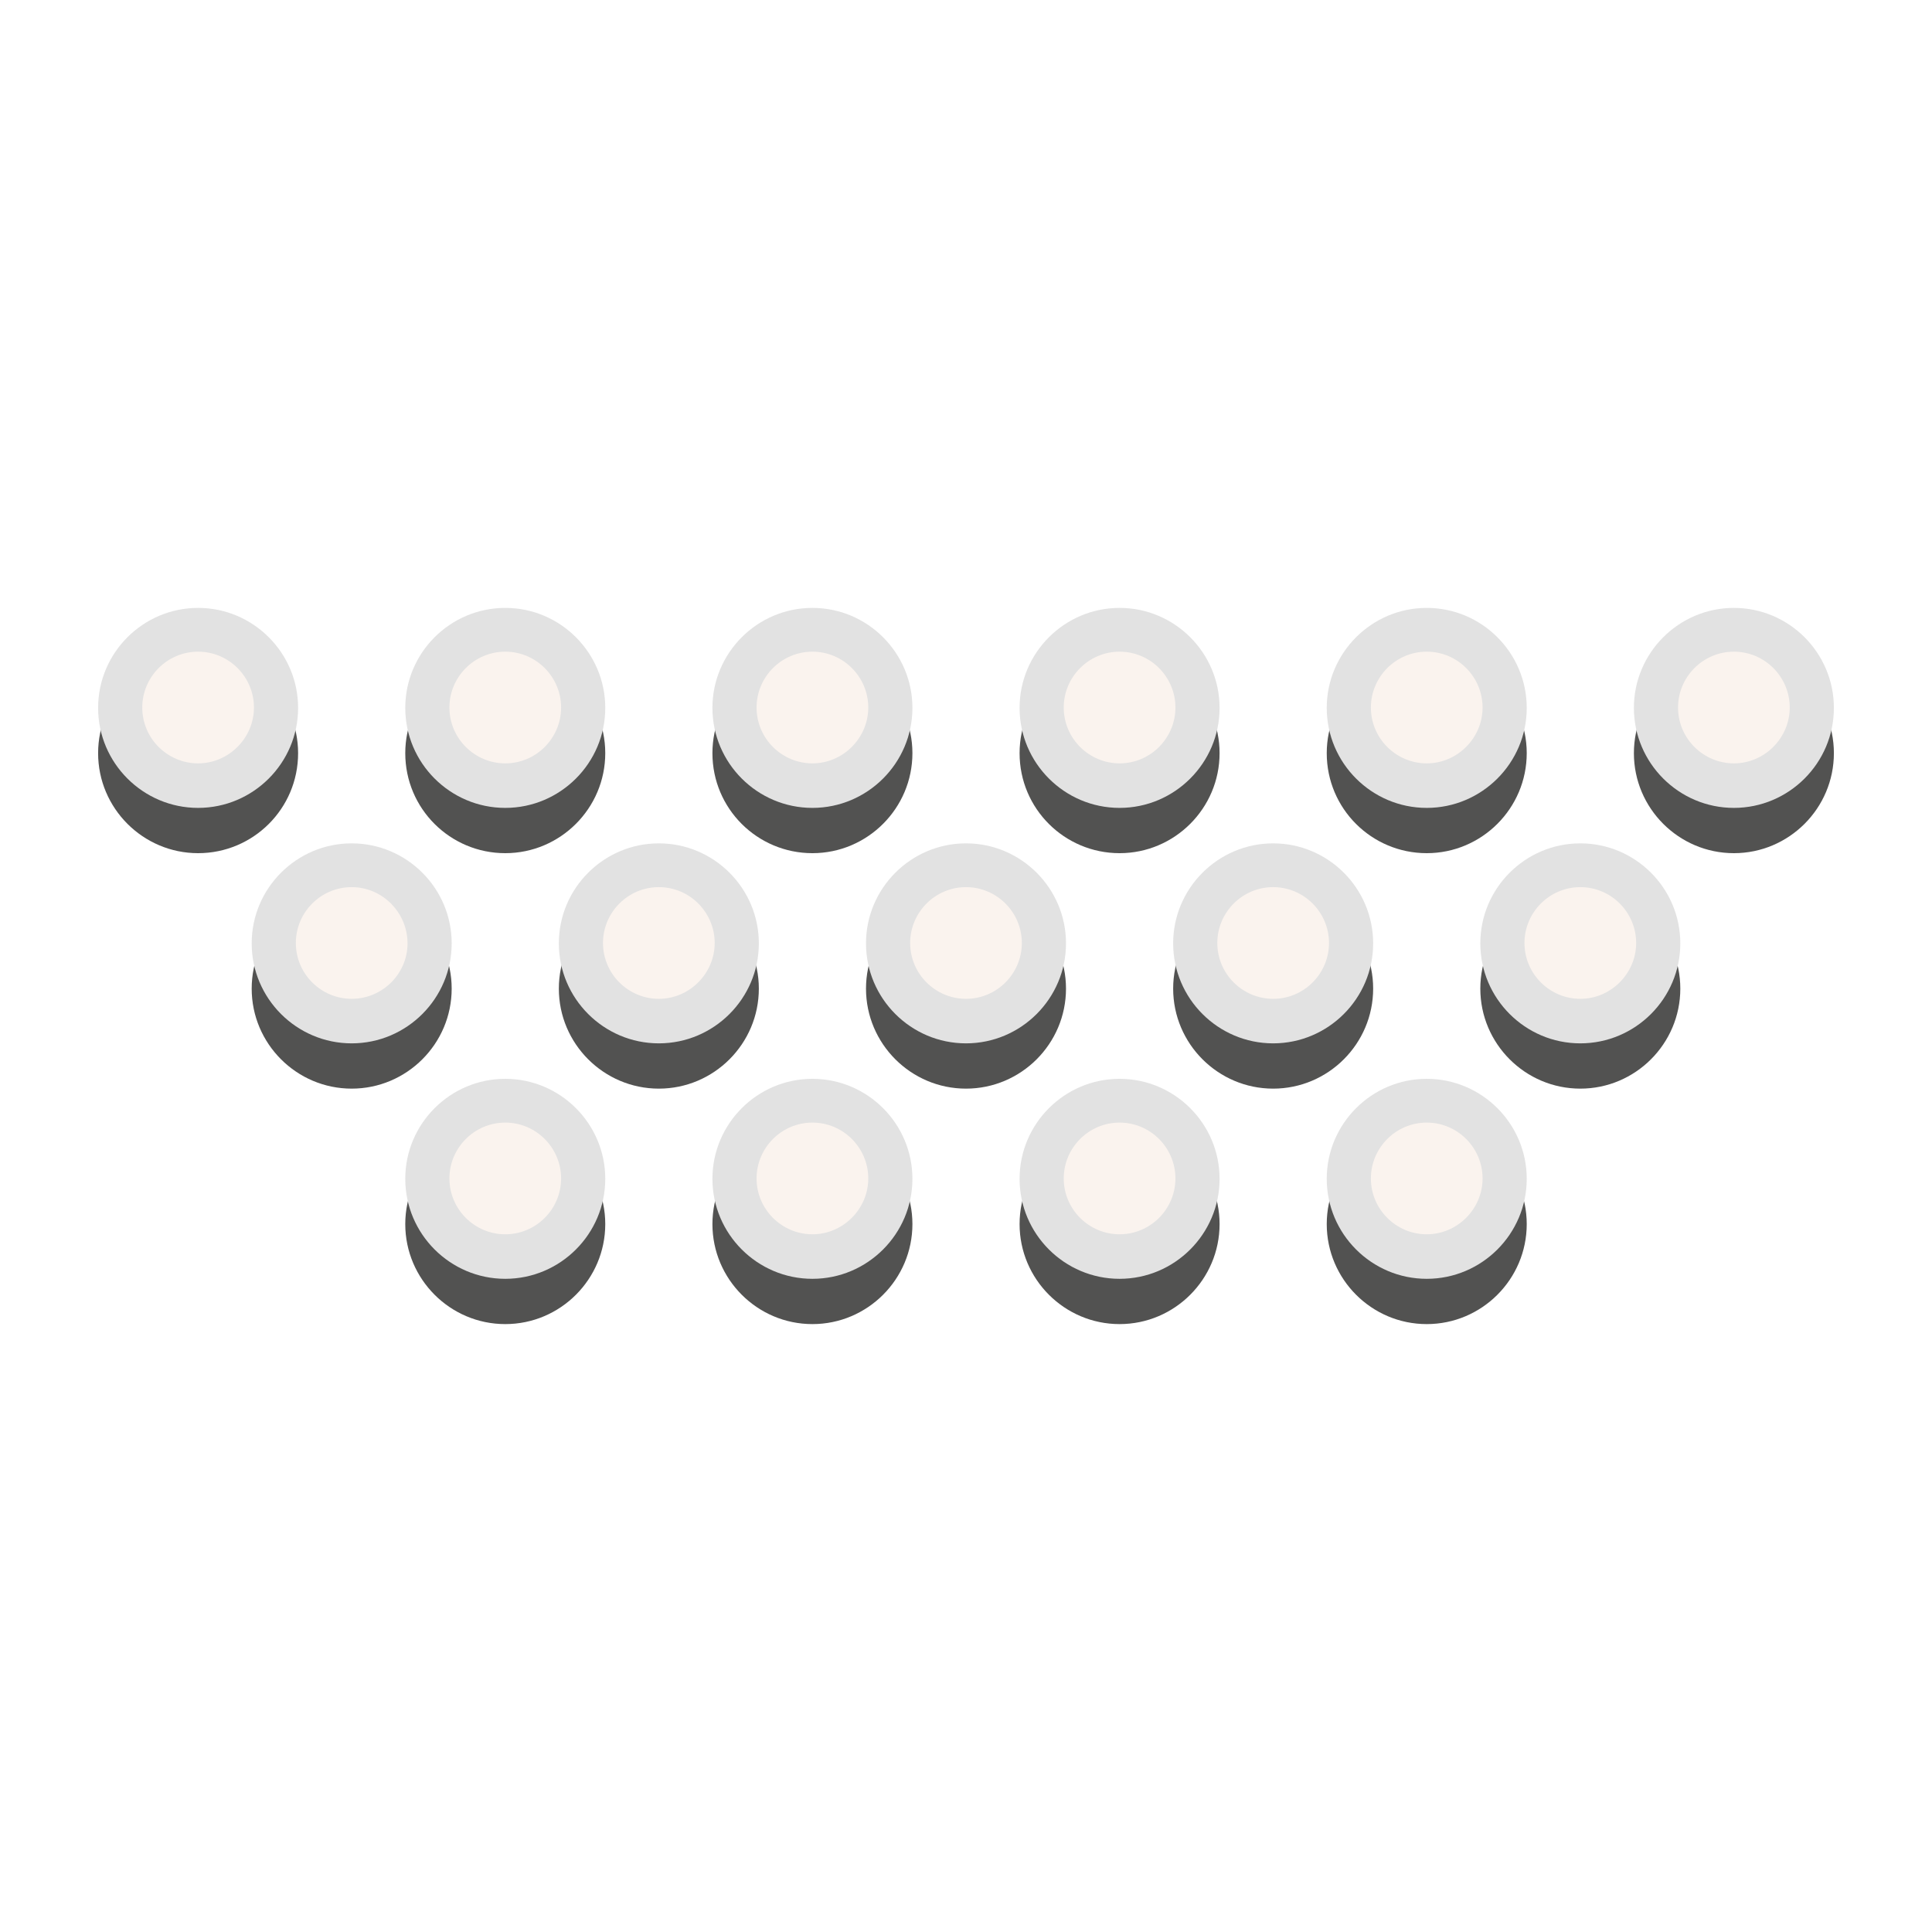
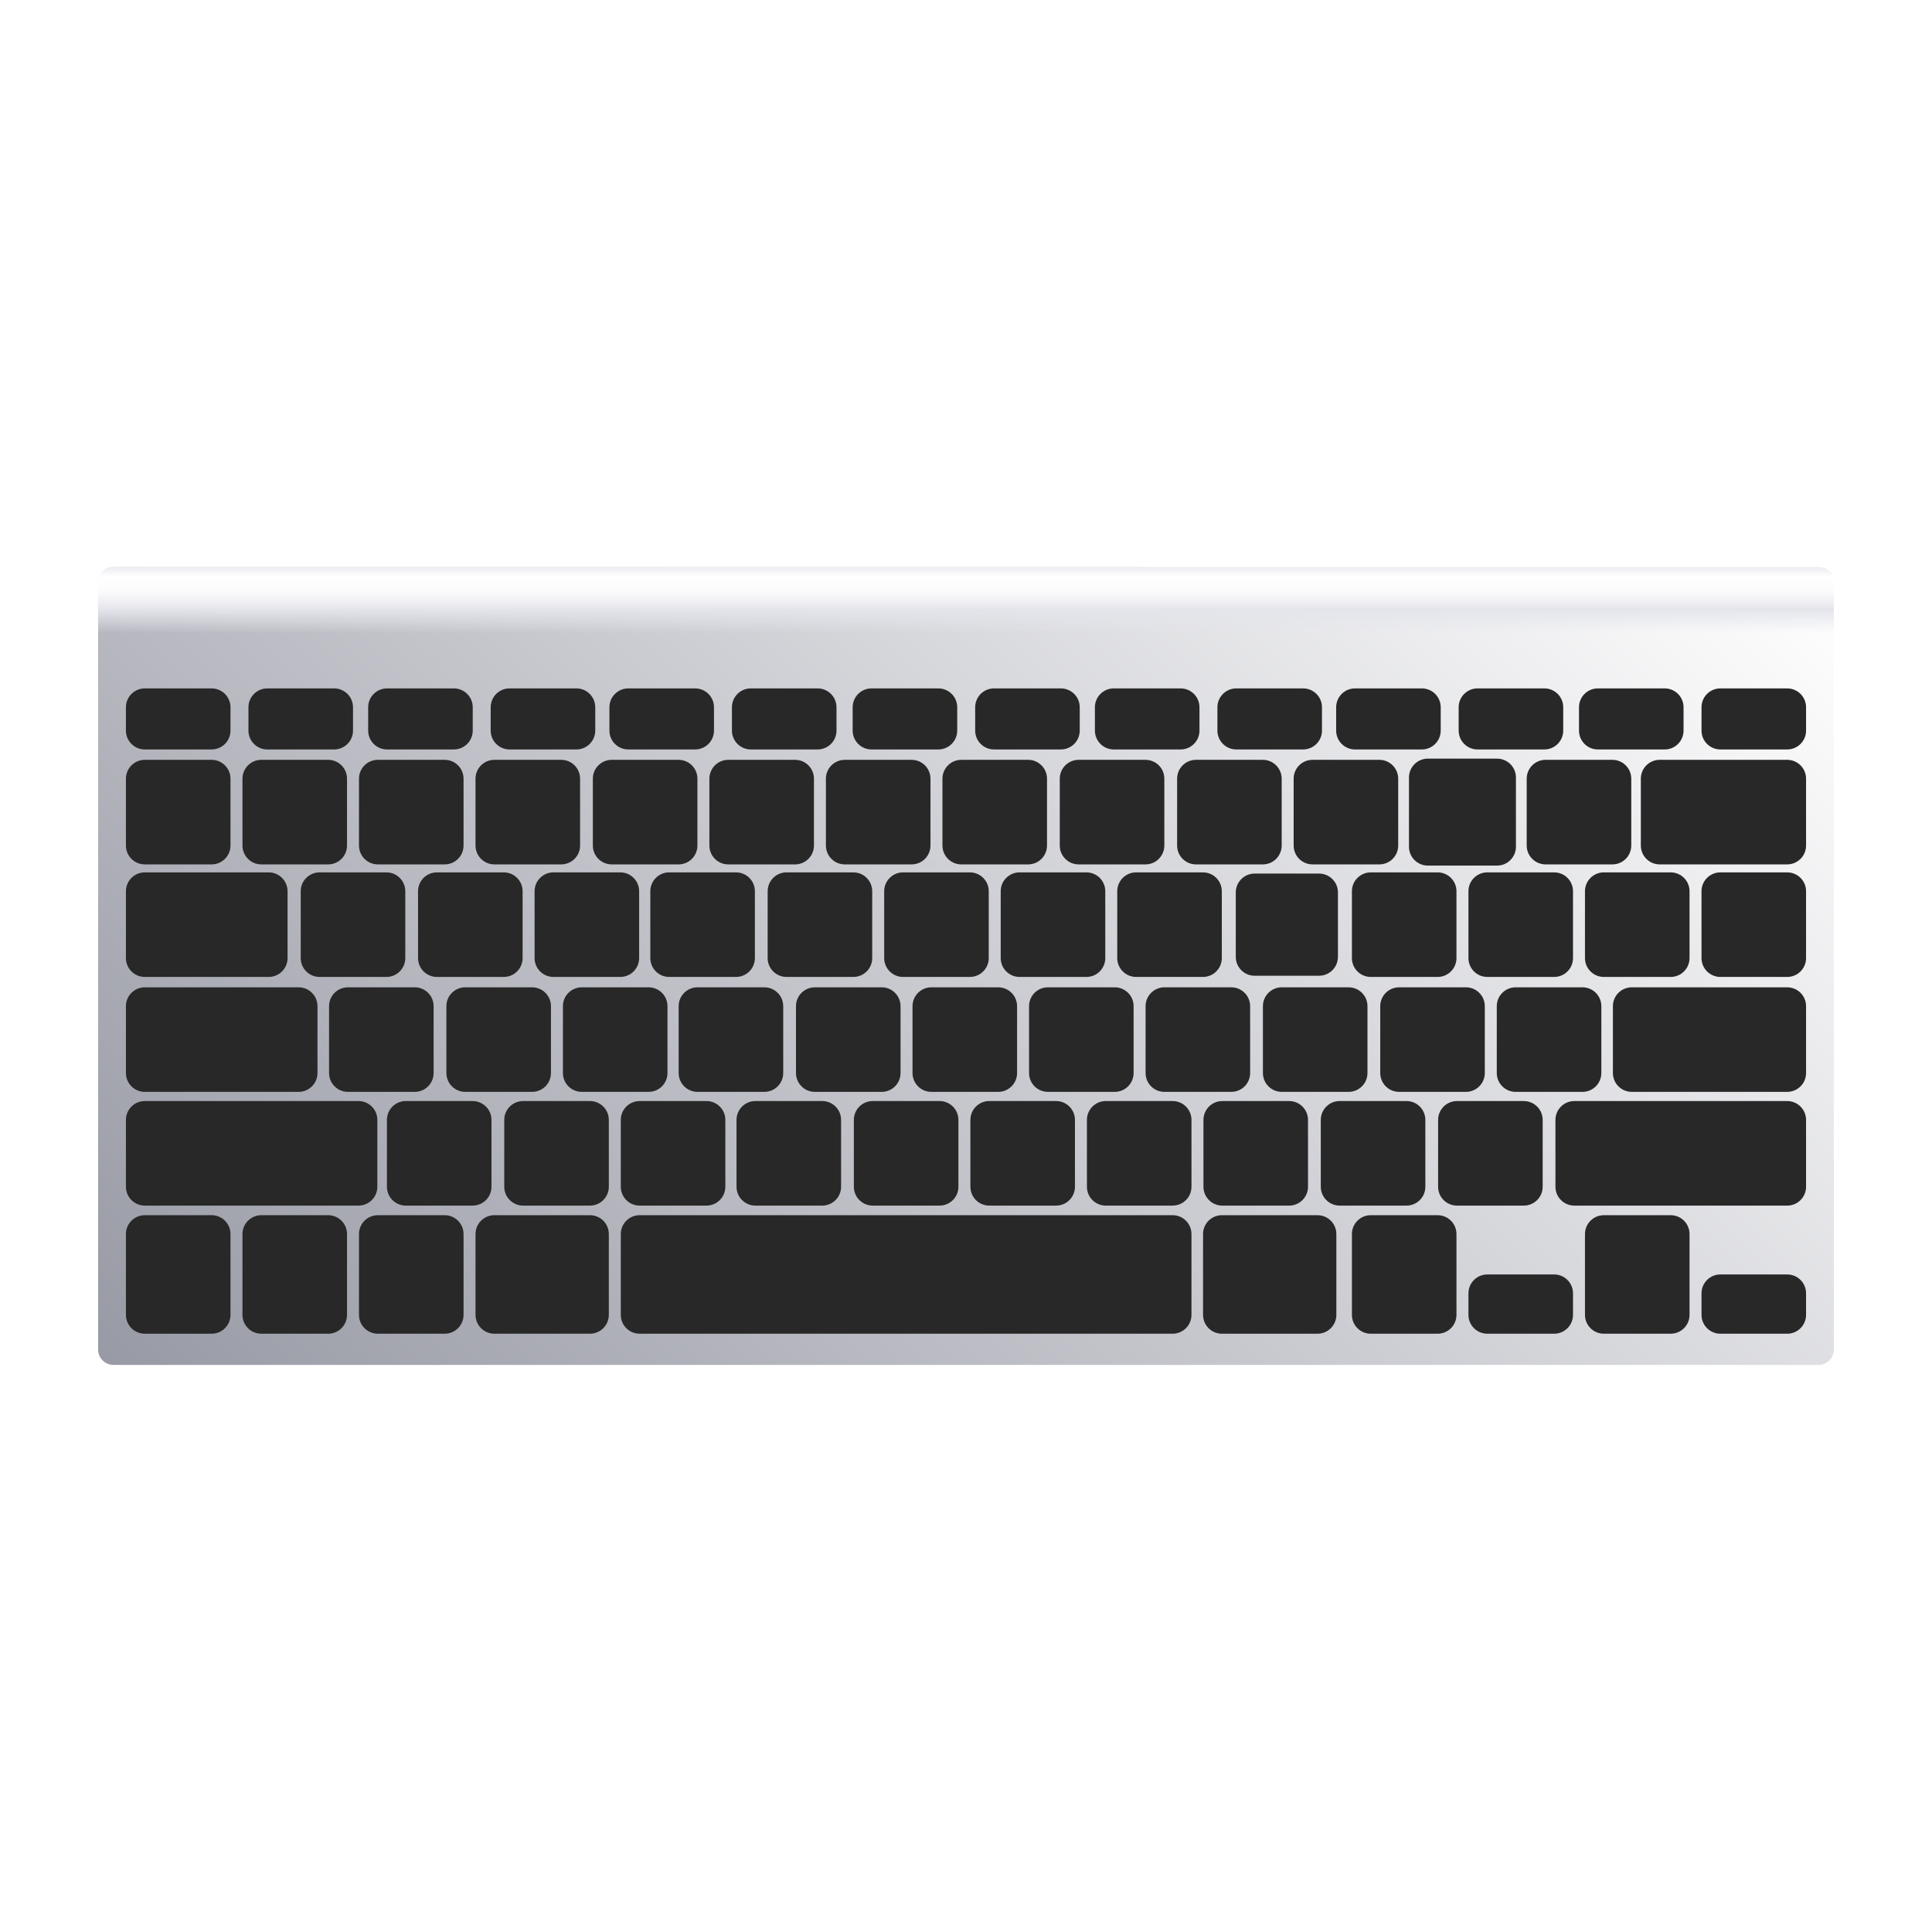
- <svg xmlns="http://www.w3.org/2000/svg" version="1.1" id="Layer_1" x="0px" y="0px" viewBox="0 0 512 512" enable-background="new 0 0 512 512" xml:space="preserve">
+ <svg xmlns="http://www.w3.org/2000/svg" version="1.1" id="Layer_1" x="0px" y="0px" viewBox="0 0 512 512" style="enable-background:new 0 0 512 512;" xml:space="preserve">
  <g>
    <g>
-       <path fill="#525251" d="M79,199.6c0-14.6-11.9-26.5-26.5-26.5S26,185,26,199.6c0,14.6,11.9,26.5,26.5,26.5S79,214.3,79,199.6z" />
-       <path fill="#525251" d="M133.9,226.1c14.6,0,26.5-11.9,26.5-26.5c0-14.6-11.9-26.5-26.5-26.5c-14.6,0-26.5,11.9-26.5,26.5    C107.4,214.3,119.3,226.1,133.9,226.1z" />
-       <path fill="#525251" d="M215.3,226.1c14.6,0,26.5-11.9,26.5-26.5c0-14.6-11.9-26.5-26.5-26.5c-14.6,0-26.5,11.9-26.5,26.5    C188.8,214.3,200.7,226.1,215.3,226.1z" />
-       <path fill="#525251" d="M296.7,226.1c14.6,0,26.5-11.9,26.5-26.5c0-14.6-11.9-26.5-26.5-26.5c-14.6,0-26.5,11.9-26.5,26.5    C270.2,214.3,282.1,226.1,296.7,226.1z" />
-       <path fill="#525251" d="M378.1,226.1c14.6,0,26.5-11.9,26.5-26.5c0-14.6-11.9-26.5-26.5-26.5s-26.5,11.9-26.5,26.5    C351.6,214.3,363.5,226.1,378.1,226.1z" />
-       <path fill="#525251" d="M459.5,173.1c-14.6,0-26.5,11.9-26.5,26.5c0,14.6,11.9,26.5,26.5,26.5c14.6,0,26.5-11.9,26.5-26.5    C486,185,474.1,173.1,459.5,173.1z" />
-       <path fill="#525251" d="M119.7,262c0-14.6-11.9-26.5-26.5-26.5S66.7,247.4,66.7,262c0,14.6,11.9,26.5,26.5,26.5    C107.8,288.5,119.7,276.6,119.7,262z" />
-       <path fill="#525251" d="M201.1,262c0-14.6-11.9-26.5-26.5-26.5s-26.5,11.9-26.5,26.5c0,14.6,11.9,26.5,26.5,26.5    C189.2,288.5,201.1,276.6,201.1,262z" />
-       <path fill="#525251" d="M282.5,262c0-14.6-11.9-26.5-26.5-26.5c-14.6,0-26.5,11.9-26.5,26.5c0,14.6,11.9,26.5,26.5,26.5    C270.6,288.5,282.5,276.6,282.5,262z" />
-       <path fill="#525251" d="M363.9,262c0-14.6-11.9-26.5-26.5-26.5c-14.6,0-26.5,11.9-26.5,26.5c0,14.6,11.9,26.5,26.5,26.5    C352,288.5,363.9,276.6,363.9,262z" />
-       <path fill="#525251" d="M418.8,235.5c-14.6,0-26.5,11.9-26.5,26.5c0,14.6,11.9,26.5,26.5,26.5c14.6,0,26.5-11.9,26.5-26.5    C445.3,247.4,433.4,235.5,418.8,235.5z" />
-       <path fill="#525251" d="M133.9,297.9c-14.6,0-26.5,11.9-26.5,26.5c0,14.6,11.9,26.5,26.5,26.5c14.6,0,26.5-11.9,26.5-26.5    C160.4,309.8,148.5,297.9,133.9,297.9z" />
-       <path fill="#525251" d="M215.3,297.9c-14.6,0-26.5,11.9-26.5,26.5c0,14.6,11.9,26.5,26.5,26.5c14.6,0,26.5-11.9,26.5-26.5    C241.8,309.8,229.9,297.9,215.3,297.9z" />
-       <path fill="#525251" d="M296.7,297.9c-14.6,0-26.5,11.9-26.5,26.5c0,14.6,11.9,26.5,26.5,26.5c14.6,0,26.5-11.9,26.5-26.5    C323.2,309.8,311.3,297.9,296.7,297.9z" />
-       <path fill="#525251" d="M378.1,297.9c-14.6,0-26.5,11.9-26.5,26.5c0,14.6,11.9,26.5,26.5,26.5c14.6,0,26.5-11.9,26.5-26.5    C404.6,309.8,392.7,297.9,378.1,297.9z" />
+       <linearGradient id="SVGID_1_" gradientUnits="userSpaceOnUse" x1="89.335" y1="422.665" x2="422.665" y2="89.335">
+         <stop offset="0" style="stop-color:#989AA5" />
+         <stop offset="1" style="stop-color:#FFFFFF" />
+       </linearGradient>
+       <path style="fill:url(#SVGID_1_);" d="M486,357.647c0,2.244-1.819,4.064-4.064,4.064H30.064c-2.244,0-4.064-1.819-4.064-4.064    V154.353c0-2.244,1.819-4.064,4.064-4.064h451.873c2.244,0,4.064,1.819,4.064,4.064V357.647z" />
+       <linearGradient id="SVGID_2_" gradientUnits="userSpaceOnUse" x1="256" y1="167.849" x2="256" y2="150.289">
+         <stop offset="0" style="stop-color:#E5E6ED;stop-opacity:0" />
+         <stop offset="0.367" style="stop-color:#E4E5EB" />
+         <stop offset="0.483" style="stop-color:#F0F0F4" />
+         <stop offset="0.654" style="stop-color:#FCFCFD" />
+         <stop offset="0.85" style="stop-color:#FFFFFF" />
+         <stop offset="1" style="stop-color:#EDECF1" />
+       </linearGradient>
+       <path style="fill:url(#SVGID_2_);" d="M481.936,150.289H30.064c-2.244,0-4.064,1.486-4.064,3.318v14.241h460v-14.241    C486,151.775,484.181,150.289,481.936,150.289z" />
    </g>
    <g>
-       <g>
-         <g>
-           <circle fill="#FAF3EE" cx="52.5" cy="187.6" r="20.7" />
-           <path fill="#E2E2E2" d="M52.5,214.1c-14.6,0-26.5-11.9-26.5-26.5c0-14.6,11.9-26.5,26.5-26.5S79,173,79,187.6      C79,202.2,67.1,214.1,52.5,214.1z M52.5,172.7c-8.2,0-14.8,6.7-14.8,14.8c0,8.2,6.7,14.8,14.8,14.8s14.8-6.7,14.8-14.8      C67.3,179.4,60.7,172.7,52.5,172.7z" />
-         </g>
-         <g>
-           <circle fill="#FAF3EE" cx="133.9" cy="187.6" r="20.7" />
-           <path fill="#E2E2E2" d="M133.9,214.1c-14.6,0-26.5-11.9-26.5-26.5c0-14.6,11.9-26.5,26.5-26.5c14.6,0,26.5,11.9,26.5,26.5      C160.4,202.2,148.5,214.1,133.9,214.1z M133.9,172.7c-8.2,0-14.8,6.7-14.8,14.8c0,8.2,6.7,14.8,14.8,14.8      c8.2,0,14.8-6.7,14.8-14.8C148.7,179.4,142.1,172.7,133.9,172.7z" />
-         </g>
-         <g>
-           <circle fill="#FAF3EE" cx="215.3" cy="187.6" r="20.7" />
-           <path fill="#E2E2E2" d="M215.3,214.1c-14.6,0-26.5-11.9-26.5-26.5c0-14.6,11.9-26.5,26.5-26.5s26.5,11.9,26.5,26.5      C241.8,202.2,229.9,214.1,215.3,214.1z M215.3,172.7c-8.2,0-14.8,6.7-14.8,14.8c0,8.2,6.7,14.8,14.8,14.8s14.8-6.7,14.8-14.8      C230.1,179.4,223.5,172.7,215.3,172.7z" />
-         </g>
-         <g>
-           <circle fill="#FAF3EE" cx="296.7" cy="187.6" r="20.7" />
-           <path fill="#E2E2E2" d="M296.7,214.1c-14.6,0-26.5-11.9-26.5-26.5c0-14.6,11.9-26.5,26.5-26.5c14.6,0,26.5,11.9,26.5,26.5      C323.2,202.2,311.3,214.1,296.7,214.1z M296.7,172.7c-8.2,0-14.8,6.7-14.8,14.8c0,8.2,6.7,14.8,14.8,14.8      c8.2,0,14.8-6.7,14.8-14.8C311.5,179.4,304.9,172.7,296.7,172.7z" />
-         </g>
-         <g>
-           <circle fill="#FAF3EE" cx="378.1" cy="187.6" r="20.7" />
-           <path fill="#E2E2E2" d="M378.1,214.1c-14.6,0-26.5-11.9-26.5-26.5c0-14.6,11.9-26.5,26.5-26.5s26.5,11.9,26.5,26.5      C404.6,202.2,392.7,214.1,378.1,214.1z M378.1,172.7c-8.2,0-14.8,6.7-14.8,14.8c0,8.2,6.7,14.8,14.8,14.8s14.8-6.7,14.8-14.8      C392.9,179.4,386.3,172.7,378.1,172.7z" />
-         </g>
-         <g>
-           <circle fill="#FAF3EE" cx="459.5" cy="187.6" r="20.7" />
-           <path fill="#E2E2E2" d="M459.5,214.1c-14.6,0-26.5-11.9-26.5-26.5c0-14.6,11.9-26.5,26.5-26.5S486,173,486,187.6      C486,202.2,474.1,214.1,459.5,214.1z M459.5,172.7c-8.2,0-14.8,6.7-14.8,14.8c0,8.2,6.7,14.8,14.8,14.8s14.8-6.7,14.8-14.8      C474.3,179.4,467.7,172.7,459.5,172.7z" />
-         </g>
-       </g>
-       <g>
-         <g>
-           <circle fill="#FAF3EE" cx="93.2" cy="250" r="20.7" />
-           <path fill="#E2E2E2" d="M93.2,276.5c-14.6,0-26.5-11.9-26.5-26.5s11.9-26.5,26.5-26.5c14.6,0,26.5,11.9,26.5,26.5      C119.7,264.6,107.8,276.5,93.2,276.5z M93.2,235.1c-8.2,0-14.8,6.7-14.8,14.8c0,8.2,6.7,14.8,14.8,14.8S108,258.1,108,250      S101.4,235.1,93.2,235.1z" />
-         </g>
-         <g>
-           <circle fill="#FAF3EE" cx="174.6" cy="250" r="20.7" />
-           <path fill="#E2E2E2" d="M174.6,276.5c-14.6,0-26.5-11.9-26.5-26.5s11.9-26.5,26.5-26.5s26.5,11.9,26.5,26.5      C201.1,264.6,189.2,276.5,174.6,276.5z M174.6,235.1c-8.2,0-14.8,6.7-14.8,14.8c0,8.2,6.7,14.8,14.8,14.8s14.8-6.7,14.8-14.8      S182.8,235.1,174.6,235.1z" />
-         </g>
-         <g>
-           <circle fill="#FAF3EE" cx="256" cy="250" r="20.7" />
-           <path fill="#E2E2E2" d="M256,276.5c-14.6,0-26.5-11.9-26.5-26.5s11.9-26.5,26.5-26.5c14.6,0,26.5,11.9,26.5,26.5      C282.5,264.6,270.6,276.5,256,276.5z M256,235.1c-8.2,0-14.8,6.7-14.8,14.8c0,8.2,6.7,14.8,14.8,14.8c8.2,0,14.8-6.7,14.8-14.8      S264.2,235.1,256,235.1z" />
-         </g>
-         <g>
-           <circle fill="#FAF3EE" cx="337.4" cy="250" r="20.7" />
-           <path fill="#E2E2E2" d="M337.4,276.5c-14.6,0-26.5-11.9-26.5-26.5s11.9-26.5,26.5-26.5c14.6,0,26.5,11.9,26.5,26.5      C363.9,264.6,352,276.5,337.4,276.5z M337.4,235.1c-8.2,0-14.8,6.7-14.8,14.8c0,8.2,6.7,14.8,14.8,14.8      c8.2,0,14.8-6.7,14.8-14.8C352.2,241.8,345.6,235.1,337.4,235.1z" />
-         </g>
-         <g>
-           <circle fill="#FAF3EE" cx="418.8" cy="250" r="20.7" />
-           <path fill="#E2E2E2" d="M418.8,276.5c-14.6,0-26.5-11.9-26.5-26.5s11.9-26.5,26.5-26.5c14.6,0,26.5,11.9,26.5,26.5      C445.3,264.6,433.4,276.5,418.8,276.5z M418.8,235.1c-8.2,0-14.8,6.7-14.8,14.8c0,8.2,6.7,14.8,14.8,14.8s14.8-6.7,14.8-14.8      S427,235.1,418.8,235.1z" />
-         </g>
-       </g>
-       <g>
-         <g>
-           <circle fill="#FAF3EE" cx="133.9" cy="312.4" r="20.7" />
-           <path fill="#E2E2E2" d="M133.9,338.9c-14.6,0-26.5-11.9-26.5-26.5s11.9-26.5,26.5-26.5c14.6,0,26.5,11.9,26.5,26.5      C160.4,327,148.5,338.9,133.9,338.9z M133.9,297.5c-8.2,0-14.8,6.7-14.8,14.8c0,8.2,6.7,14.8,14.8,14.8      c8.2,0,14.8-6.7,14.8-14.8C148.7,304.2,142.1,297.5,133.9,297.5z" />
-         </g>
-         <g>
-           <circle fill="#FAF3EE" cx="215.3" cy="312.4" r="20.7" />
-           <path fill="#E2E2E2" d="M215.3,338.9c-14.6,0-26.5-11.9-26.5-26.5s11.9-26.5,26.5-26.5s26.5,11.9,26.5,26.5      C241.8,327,229.9,338.9,215.3,338.9z M215.3,297.5c-8.2,0-14.8,6.7-14.8,14.8c0,8.2,6.7,14.8,14.8,14.8s14.8-6.7,14.8-14.8      C230.1,304.2,223.5,297.5,215.3,297.5z" />
-         </g>
-         <g>
-           <circle fill="#FAF3EE" cx="296.7" cy="312.4" r="20.7" />
-           <path fill="#E2E2E2" d="M296.7,338.9c-14.6,0-26.5-11.9-26.5-26.5s11.9-26.5,26.5-26.5c14.6,0,26.5,11.9,26.5,26.5      C323.2,327,311.3,338.9,296.7,338.9z M296.7,297.5c-8.2,0-14.8,6.7-14.8,14.8c0,8.2,6.7,14.8,14.8,14.8      c8.2,0,14.8-6.7,14.8-14.8C311.5,304.2,304.9,297.5,296.7,297.5z" />
-         </g>
-         <g>
-           <circle fill="#FAF3EE" cx="378.1" cy="312.4" r="20.7" />
-           <path fill="#E2E2E2" d="M378.1,338.9c-14.6,0-26.5-11.9-26.5-26.5s11.9-26.5,26.5-26.5s26.5,11.9,26.5,26.5      C404.6,327,392.7,338.9,378.1,338.9z M378.1,297.5c-8.2,0-14.8,6.7-14.8,14.8c0,8.2,6.7,14.8,14.8,14.8s14.8-6.7,14.8-14.8      C392.9,304.2,386.3,297.5,378.1,297.5z" />
-         </g>
-       </g>
+       <path style="fill:#282828;" d="M64.255,224.073c0,2.761,2.239,5,5,5h17.709c2.761,0,5-2.239,5-5v-17.71c0-2.761-2.239-5-5-5    H69.255c-2.761,0-5,2.239-5,5V224.073z" />
+       <path style="fill:#282828;" d="M33.372,224.073c0,2.761,2.239,5,5,5h17.709c2.761,0,5-2.239,5-5v-17.71c0-2.761-2.239-5-5-5    H38.372c-2.761,0-5,2.239-5,5V224.073z" />
+       <path style="fill:#282828;" d="M126.018,224.073c0,2.761,2.239,5,5,5h17.71c2.761,0,5-2.239,5-5v-17.71c0-2.761-2.239-5-5-5    h-17.71c-2.761,0-5,2.239-5,5V224.073z" />
+       <path style="fill:#282828;" d="M95.136,224.073c0,2.761,2.239,5,5,5h17.71c2.761,0,5-2.239,5-5v-17.71c0-2.761-2.239-5-5-5h-17.71    c-2.761,0-5,2.239-5,5V224.073z" />
+       <path style="fill:#282828;" d="M187.995,224.073c0,2.761,2.239,5,5,5h17.709c2.761,0,5-2.239,5-5v-17.71c0-2.761-2.239-5-5-5    h-17.709c-2.761,0-5,2.239-5,5V224.073z" />
+       <path style="fill:#282828;" d="M157.112,224.073c0,2.761,2.239,5,5,5h17.711c2.761,0,5-2.239,5-5v-17.71c0-2.761-2.239-5-5-5    h-17.711c-2.761,0-5,2.239-5,5V224.073z" />
+       <path style="fill:#282828;" d="M249.759,224.073c0,2.761,2.239,5,5,5h17.709c2.761,0,5-2.239,5-5v-17.71c0-2.761-2.239-5-5-5    h-17.709c-2.761,0-5,2.239-5,5V224.073z" />
+       <path style="fill:#282828;" d="M218.876,224.073c0,2.761,2.239,5,5,5h17.71c2.761,0,5-2.239,5-5v-17.71c0-2.761-2.239-5-5-5    h-17.71c-2.761,0-5,2.239-5,5V224.073z" />
+       <path style="fill:#282828;" d="M280.852,224.073c0,2.761,2.239,5,5,5h17.71c2.761,0,5-2.239,5-5v-17.71c0-2.761-2.239-5-5-5    h-17.71c-2.761,0-5,2.239-5,5V224.073z" />
+       <path style="fill:#282828;" d="M342.829,224.073c0,2.761,2.239,5,5,5h17.709c2.761,0,5-2.239,5-5v-17.71c0-2.761-2.239-5-5-5    h-17.709c-2.761,0-5,2.239-5,5V224.073z" />
+       <path style="fill:#282828;" d="M311.948,224.073c0,2.761,2.239,5,5,5h17.71c2.761,0,5-2.239,5-5v-17.71c0-2.761-2.239-5-5-5    h-17.71c-2.761,0-5,2.239-5,5V224.073z" />
+       <path style="fill:#282828;" d="M404.593,224.073c0,2.761,2.239,5,5,5h17.709c2.761,0,5-2.239,5-5v-17.71c0-2.761-2.239-5-5-5    h-17.709c-2.761,0-5,2.239-5,5V224.073z" />
+       <path style="fill:#282828;" d="M373.393,224.39c0,2.761,2.239,5,5,5h18.344c2.761,0,5-2.239,5-5v-18.344c0-2.761-2.239-5-5-5    h-18.344c-2.761,0-5,2.239-5,5V224.39z" />
+       <path style="fill:#282828;" d="M327.493,253.58c0,2.761,2.239,5,5,5h17.075c2.761,0,5-2.239,5-5v-17.074c0-2.761-2.239-5-5-5    h-17.075c-2.761,0-5,2.239-5,5V253.58z" />
+       <path style="fill:#282828;" d="M389.154,253.899c0,2.761,2.239,5,5,5h17.709c2.761,0,5-2.239,5-5v-17.711c0-2.761-2.239-5-5-5    h-17.709c-2.761,0-5,2.239-5,5V253.899z" />
+       <path style="fill:#282828;" d="M358.27,253.899c0,2.761,2.239,5,5,5h17.709c2.761,0,5-2.239,5-5v-17.711c0-2.761-2.239-5-5-5    H363.27c-2.761,0-5,2.239-5,5V253.899z" />
+       <path style="fill:#282828;" d="M450.916,253.899c0,2.761,2.239,5,5,5h17.71c2.761,0,5-2.239,5-5v-17.711c0-2.761-2.239-5-5-5    h-17.71c-2.761,0-5,2.239-5,5V253.899z" />
+       <path style="fill:#282828;" d="M420.034,253.899c0,2.761,2.239,5,5,5h17.71c2.761,0,5-2.239,5-5v-17.711c0-2.761-2.239-5-5-5    h-17.71c-2.761,0-5,2.239-5,5V253.899z" />
+       <path style="fill:#282828;" d="M172.341,253.899c0,2.761,2.239,5,5,5h17.71c2.761,0,5-2.239,5-5v-17.711c0-2.761-2.239-5-5-5    h-17.71c-2.761,0-5,2.239-5,5V253.899z" />
+       <path style="fill:#282828;" d="M234.318,253.899c0,2.761,2.239,5,5,5h17.709c2.761,0,5-2.239,5-5v-17.711c0-2.761-2.239-5-5-5    h-17.709c-2.761,0-5,2.239-5,5V253.899z" />
+       <path style="fill:#282828;" d="M203.436,253.899c0,2.761,2.239,5,5,5h17.709c2.761,0,5-2.239,5-5v-17.711c0-2.761-2.239-5-5-5    h-17.709c-2.761,0-5,2.239-5,5V253.899z" />
+       <path style="fill:#282828;" d="M79.695,253.899c0,2.761,2.239,5,5,5h17.709c2.761,0,5-2.239,5-5v-17.711c0-2.761-2.239-5-5-5    H84.695c-2.761,0-5,2.239-5,5V253.899z" />
+       <path style="fill:#282828;" d="M141.671,253.899c0,2.761,2.239,5,5,5h17.709c2.761,0,5-2.239,5-5v-17.711c0-2.761-2.239-5-5-5    h-17.709c-2.761,0-5,2.239-5,5V253.899z" />
+       <path style="fill:#282828;" d="M110.788,253.899c0,2.761,2.239,5,5,5h17.71c2.761,0,5-2.239,5-5v-17.711c0-2.761-2.239-5-5-5    h-17.71c-2.761,0-5,2.239-5,5V253.899z" />
+       <path style="fill:#282828;" d="M296.082,253.899c0,2.761,2.239,5,5,5h17.709c2.761,0,5-2.239,5-5v-17.711c0-2.761-2.239-5-5-5    h-17.709c-2.761,0-5,2.239-5,5V253.899z" />
+       <path style="fill:#282828;" d="M265.199,253.899c0,2.761,2.239,5,5,5h17.711c2.761,0,5-2.239,5-5v-17.711c0-2.761-2.239-5-5-5    h-17.711c-2.761,0-5,2.239-5,5V253.899z" />
+       <path style="fill:#282828;" d="M334.685,284.357c0,2.761,2.239,5,5,5h17.71c2.761,0,5-2.239,5-5v-17.709c0-2.761-2.239-5-5-5    h-17.71c-2.761,0-5,2.239-5,5V284.357z" />
+       <path style="fill:#282828;" d="M396.662,284.357c0,2.761,2.239,5,5,5h17.709c2.761,0,5-2.239,5-5v-17.709c0-2.761-2.239-5-5-5    h-17.709c-2.761,0-5,2.239-5,5V284.357z" />
+       <path style="fill:#282828;" d="M365.779,284.357c0,2.761,2.239,5,5,5h17.709c2.761,0,5-2.239,5-5v-17.709c0-2.761-2.239-5-5-5    h-17.709c-2.761,0-5,2.239-5,5V284.357z" />
+       <path style="fill:#282828;" d="M179.851,284.357c0,2.761,2.239,5,5,5h17.71c2.761,0,5-2.239,5-5v-17.709c0-2.761-2.239-5-5-5    h-17.71c-2.761,0-5,2.239-5,5V284.357z" />
+       <path style="fill:#282828;" d="M241.827,284.357c0,2.761,2.239,5,5,5h17.71c2.761,0,5-2.239,5-5v-17.709c0-2.761-2.239-5-5-5    h-17.71c-2.761,0-5,2.239-5,5V284.357z" />
+       <path style="fill:#282828;" d="M210.944,284.357c0,2.761,2.239,5,5,5h17.71c2.761,0,5-2.239,5-5v-17.709c0-2.761-2.239-5-5-5    h-17.71c-2.761,0-5,2.239-5,5V284.357z" />
+       <path style="fill:#282828;" d="M87.204,284.357c0,2.761,2.239,5,5,5h17.709c2.761,0,5-2.239,5-5v-17.709c0-2.761-2.239-5-5-5    H92.204c-2.761,0-5,2.239-5,5V284.357z" />
+       <path style="fill:#282828;" d="M149.181,284.357c0,2.761,2.239,5,5,5h17.709c2.761,0,5-2.239,5-5v-17.709c0-2.761-2.239-5-5-5    h-17.709c-2.761,0-5,2.239-5,5V284.357z" />
+       <path style="fill:#282828;" d="M118.298,284.357c0,2.761,2.239,5,5,5h17.71c2.761,0,5-2.239,5-5v-17.709c0-2.761-2.239-5-5-5    h-17.71c-2.761,0-5,2.239-5,5V284.357z" />
+       <path style="fill:#282828;" d="M303.592,284.357c0,2.761,2.239,5,5,5H326.3c2.761,0,5-2.239,5-5v-17.709c0-2.761-2.239-5-5-5    h-17.709c-2.761,0-5,2.239-5,5V284.357z" />
+       <path style="fill:#282828;" d="M272.709,284.357c0,2.761,2.239,5,5,5h17.709c2.761,0,5-2.239,5-5v-17.709c0-2.761-2.239-5-5-5    h-17.709c-2.761,0-5,2.239-5,5V284.357z" />
+       <path style="fill:#282828;" d="M350.022,314.498c0,2.761,2.239,5,5,5h17.709c2.761,0,5-2.239,5-5v-17.709c0-2.761-2.239-5-5-5    h-17.709c-2.761,0-5,2.239-5,5V314.498z" />
+       <path style="fill:#282828;" d="M381.113,314.498c0,2.761,2.239,5,5,5h17.709c2.761,0,5-2.239,5-5v-17.709c0-2.761-2.239-5-5-5    h-17.709c-2.761,0-5,2.239-5,5V314.498z" />
+       <path style="fill:#282828;" d="M195.186,314.498c0,2.761,2.239,5,5,5h17.711c2.761,0,5-2.239,5-5v-17.709c0-2.761-2.239-5-5-5    h-17.711c-2.761,0-5,2.239-5,5V314.498z" />
+       <path style="fill:#282828;" d="M257.164,314.498c0,2.761,2.239,5,5,5h17.71c2.761,0,5-2.239,5-5v-17.709c0-2.761-2.239-5-5-5    h-17.71c-2.761,0-5,2.239-5,5V314.498z" />
+       <path style="fill:#282828;" d="M226.281,314.498c0,2.761,2.239,5,5,5h17.708c2.761,0,5-2.239,5-5v-17.709c0-2.761-2.239-5-5-5    h-17.708c-2.761,0-5,2.239-5,5V314.498z" />
+       <path style="fill:#282828;" d="M102.539,314.498c0,2.761,2.239,5,5,5h17.709c2.761,0,5-2.239,5-5v-17.709c0-2.761-2.239-5-5-5    h-17.709c-2.761,0-5,2.239-5,5V314.498z" />
+       <path style="fill:#282828;" d="M33.372,348.449c0,2.761,2.239,5,5,5h17.709c2.761,0,5-2.239,5-5v-21.411c0-2.761-2.239-5-5-5    H38.372c-2.761,0-5,2.239-5,5V348.449z" />
+       <path style="fill:#282828;" d="M64.255,348.449c0,2.761,2.239,5,5,5h17.709c2.761,0,5-2.239,5-5v-21.411c0-2.761-2.239-5-5-5    H69.255c-2.761,0-5,2.239-5,5V348.449z" />
+       <path style="fill:#282828;" d="M95.136,348.449c0,2.761,2.239,5,5,5h17.71c2.761,0,5-2.239,5-5v-21.411c0-2.761-2.239-5-5-5    h-17.71c-2.761,0-5,2.239-5,5V348.449z" />
+       <path style="fill:#282828;" d="M358.27,348.449c0,2.761,2.239,5,5,5h17.709c2.761,0,5-2.239,5-5v-21.411c0-2.761-2.239-5-5-5    H363.27c-2.761,0-5,2.239-5,5V348.449z" />
+       <path style="fill:#282828;" d="M164.516,314.498c0,2.761,2.239,5,5,5h17.709c2.761,0,5-2.239,5-5v-17.709c0-2.761-2.239-5-5-5    h-17.709c-2.761,0-5,2.239-5,5V314.498z" />
+       <path style="fill:#282828;" d="M133.634,314.498c0,2.761,2.239,5,5,5h17.71c2.761,0,5-2.239,5-5v-17.709c0-2.761-2.239-5-5-5    h-17.71c-2.761,0-5,2.239-5,5V314.498z" />
+       <path style="fill:#282828;" d="M318.927,314.498c0,2.761,2.239,5,5,5h17.709c2.761,0,5-2.239,5-5v-17.709c0-2.761-2.239-5-5-5    h-17.709c-2.761,0-5,2.239-5,5V314.498z" />
+       <path style="fill:#282828;" d="M288.045,314.498c0,2.761,2.239,5,5,5h17.709c2.761,0,5-2.239,5-5v-17.709c0-2.761-2.239-5-5-5    h-17.709c-2.761,0-5,2.239-5,5V314.498z" />
+       <path style="fill:#282828;" d="M33.372,193.613c0,2.761,2.239,5,5,5h17.709c2.761,0,5-2.239,5-5v-6.179c0-2.761-2.239-5-5-5    H38.372c-2.761,0-5,2.239-5,5V193.613z" />
+       <path style="fill:#282828;" d="M65.84,193.613c0,2.761,2.239,5,5,5H88.55c2.761,0,5-2.239,5-5v-6.179c0-2.761-2.239-5-5-5H70.84    c-2.761,0-5,2.239-5,5V193.613z" />
+       <path style="fill:#282828;" d="M97.57,193.613c0,2.761,2.239,5,5,5h17.71c2.761,0,5-2.239,5-5v-6.179c0-2.761-2.239-5-5-5h-17.71    c-2.761,0-5,2.239-5,5V193.613z" />
+       <path style="fill:#282828;" d="M130.038,193.613c0,2.761,2.239,5,5,5h17.71c2.761,0,5-2.239,5-5v-6.179c0-2.761-2.239-5-5-5    h-17.71c-2.761,0-5,2.239-5,5V193.613z" />
+       <path style="fill:#282828;" d="M161.503,193.613c0,2.761,2.239,5,5,5h17.71c2.761,0,5-2.239,5-5v-6.179c0-2.761-2.239-5-5-5    h-17.71c-2.761,0-5,2.239-5,5V193.613z" />
+       <path style="fill:#282828;" d="M193.97,193.613c0,2.761,2.239,5,5,5h17.709c2.761,0,5-2.239,5-5v-6.179c0-2.761-2.239-5-5-5    H198.97c-2.761,0-5,2.239-5,5V193.613z" />
+       <path style="fill:#282828;" d="M225.963,193.613c0,2.761,2.239,5,5,5h17.71c2.761,0,5-2.239,5-5v-6.179c0-2.761-2.239-5-5-5    h-17.71c-2.761,0-5,2.239-5,5V193.613z" />
+       <path style="fill:#282828;" d="M258.432,193.613c0,2.761,2.239,5,5,5h17.709c2.761,0,5-2.239,5-5v-6.179c0-2.761-2.239-5-5-5    h-17.709c-2.761,0-5,2.239-5,5V193.613z" />
+       <path style="fill:#282828;" d="M290.161,193.613c0,2.761,2.239,5,5,5h17.71c2.761,0,5-2.239,5-5v-6.179c0-2.761-2.239-5-5-5    h-17.71c-2.761,0-5,2.239-5,5V193.613z" />
+       <path style="fill:#282828;" d="M322.629,193.613c0,2.761,2.239,5,5,5h17.708c2.761,0,5-2.239,5-5v-6.179c0-2.761-2.239-5-5-5    h-17.708c-2.761,0-5,2.239-5,5V193.613z" />
+       <path style="fill:#282828;" d="M354.094,193.613c0,2.761,2.239,5,5,5h17.71c2.761,0,5-2.239,5-5v-6.179c0-2.761-2.239-5-5-5    h-17.71c-2.761,0-5,2.239-5,5V193.613z" />
+       <path style="fill:#282828;" d="M386.561,193.613c0,2.761,2.239,5,5,5h17.709c2.761,0,5-2.239,5-5v-6.179c0-2.761-2.239-5-5-5    h-17.709c-2.761,0-5,2.239-5,5V193.613z" />
+       <path style="fill:#282828;" d="M418.449,193.613c0,2.761,2.239,5,5,5h17.709c2.761,0,5-2.239,5-5v-6.179c0-2.761-2.239-5-5-5    h-17.709c-2.761,0-5,2.239-5,5V193.613z" />
+       <path style="fill:#282828;" d="M450.917,193.613c0,2.761,2.239,5,5,5h17.709c2.761,0,5-2.239,5-5v-6.179c0-2.761-2.239-5-5-5    h-17.709c-2.761,0-5,2.239-5,5V193.613z" />
+       <path style="fill:#282828;" d="M33.372,253.899c0,2.761,2.239,5,5,5h32.833c2.761,0,5-2.239,5-5v-17.711c0-2.761-2.239-5-5-5    H38.372c-2.761,0-5,2.239-5,5V253.899z" />
+       <path style="fill:#282828;" d="M33.372,284.357c0,2.761,2.239,5,5,5h40.765c2.761,0,5-2.239,5-5v-17.709c0-2.761-2.239-5-5-5    H38.372c-2.761,0-5,2.239-5,5V284.357z" />
+       <path style="fill:#282828;" d="M33.372,314.498c0,2.761,2.239,5,5,5h56.629c2.761,0,5-2.239,5-5v-17.709c0-2.761-2.239-5-5-5    H38.372c-2.761,0-5,2.239-5,5V314.498z" />
+       <path style="fill:#282828;" d="M126.018,348.449c0,2.761,2.239,5,5,5h25.325c2.761,0,5-2.239,5-5v-21.411c0-2.761-2.239-5-5-5    h-25.325c-2.761,0-5,2.239-5,5V348.449z" />
+       <path style="fill:#282828;" d="M318.822,348.449c0,2.761,2.239,5,5,5h25.326c2.761,0,5-2.239,5-5v-21.411c0-2.761-2.239-5-5-5    h-25.326c-2.761,0-5,2.239-5,5V348.449z" />
+       <path style="fill:#282828;" d="M434.839,224.073c0,2.761,2.239,5,5,5h33.787c2.761,0,5-2.239,5-5v-17.71c0-2.761-2.239-5-5-5    h-33.787c-2.761,0-5,2.239-5,5V224.073z" />
+       <path style="fill:#282828;" d="M427.437,284.357c0,2.761,2.239,5,5,5h41.19c2.761,0,5-2.239,5-5v-17.709c0-2.761-2.239-5-5-5    h-41.19c-2.761,0-5,2.239-5,5V284.357z" />
+       <path style="fill:#282828;" d="M412.21,314.498c0,2.761,2.239,5,5,5h56.416c2.761,0,5-2.239,5-5v-17.709c0-2.761-2.239-5-5-5    H417.21c-2.761,0-5,2.239-5,5V314.498z" />
+       <path style="fill:#282828;" d="M389.154,348.449c0,2.761,2.239,5,5,5h17.709c2.761,0,5-2.239,5-5v-5.706c0-2.761-2.239-5-5-5    h-17.709c-2.761,0-5,2.239-5,5V348.449z" />
+       <path style="fill:#282828;" d="M450.916,348.449c0,2.761,2.239,5,5,5h17.71c2.761,0,5-2.239,5-5v-5.706c0-2.761-2.239-5-5-5    h-17.71c-2.761,0-5,2.239-5,5V348.449z" />
+       <path style="fill:#282828;" d="M420.034,348.449c0,2.761,2.239,5,5,5h17.71c2.761,0,5-2.239,5-5v-21.411c0-2.761-2.239-5-5-5    h-17.71c-2.761,0-5,2.239-5,5V348.449z" />
+       <path style="fill:#282828;" d="M164.516,348.449c0,2.761,2.239,5,5,5h141.237c2.761,0,5-2.239,5-5v-21.411c0-2.761-2.239-5-5-5    H169.516c-2.761,0-5,2.239-5,5V348.449z" />
    </g>
  </g>
</svg>
